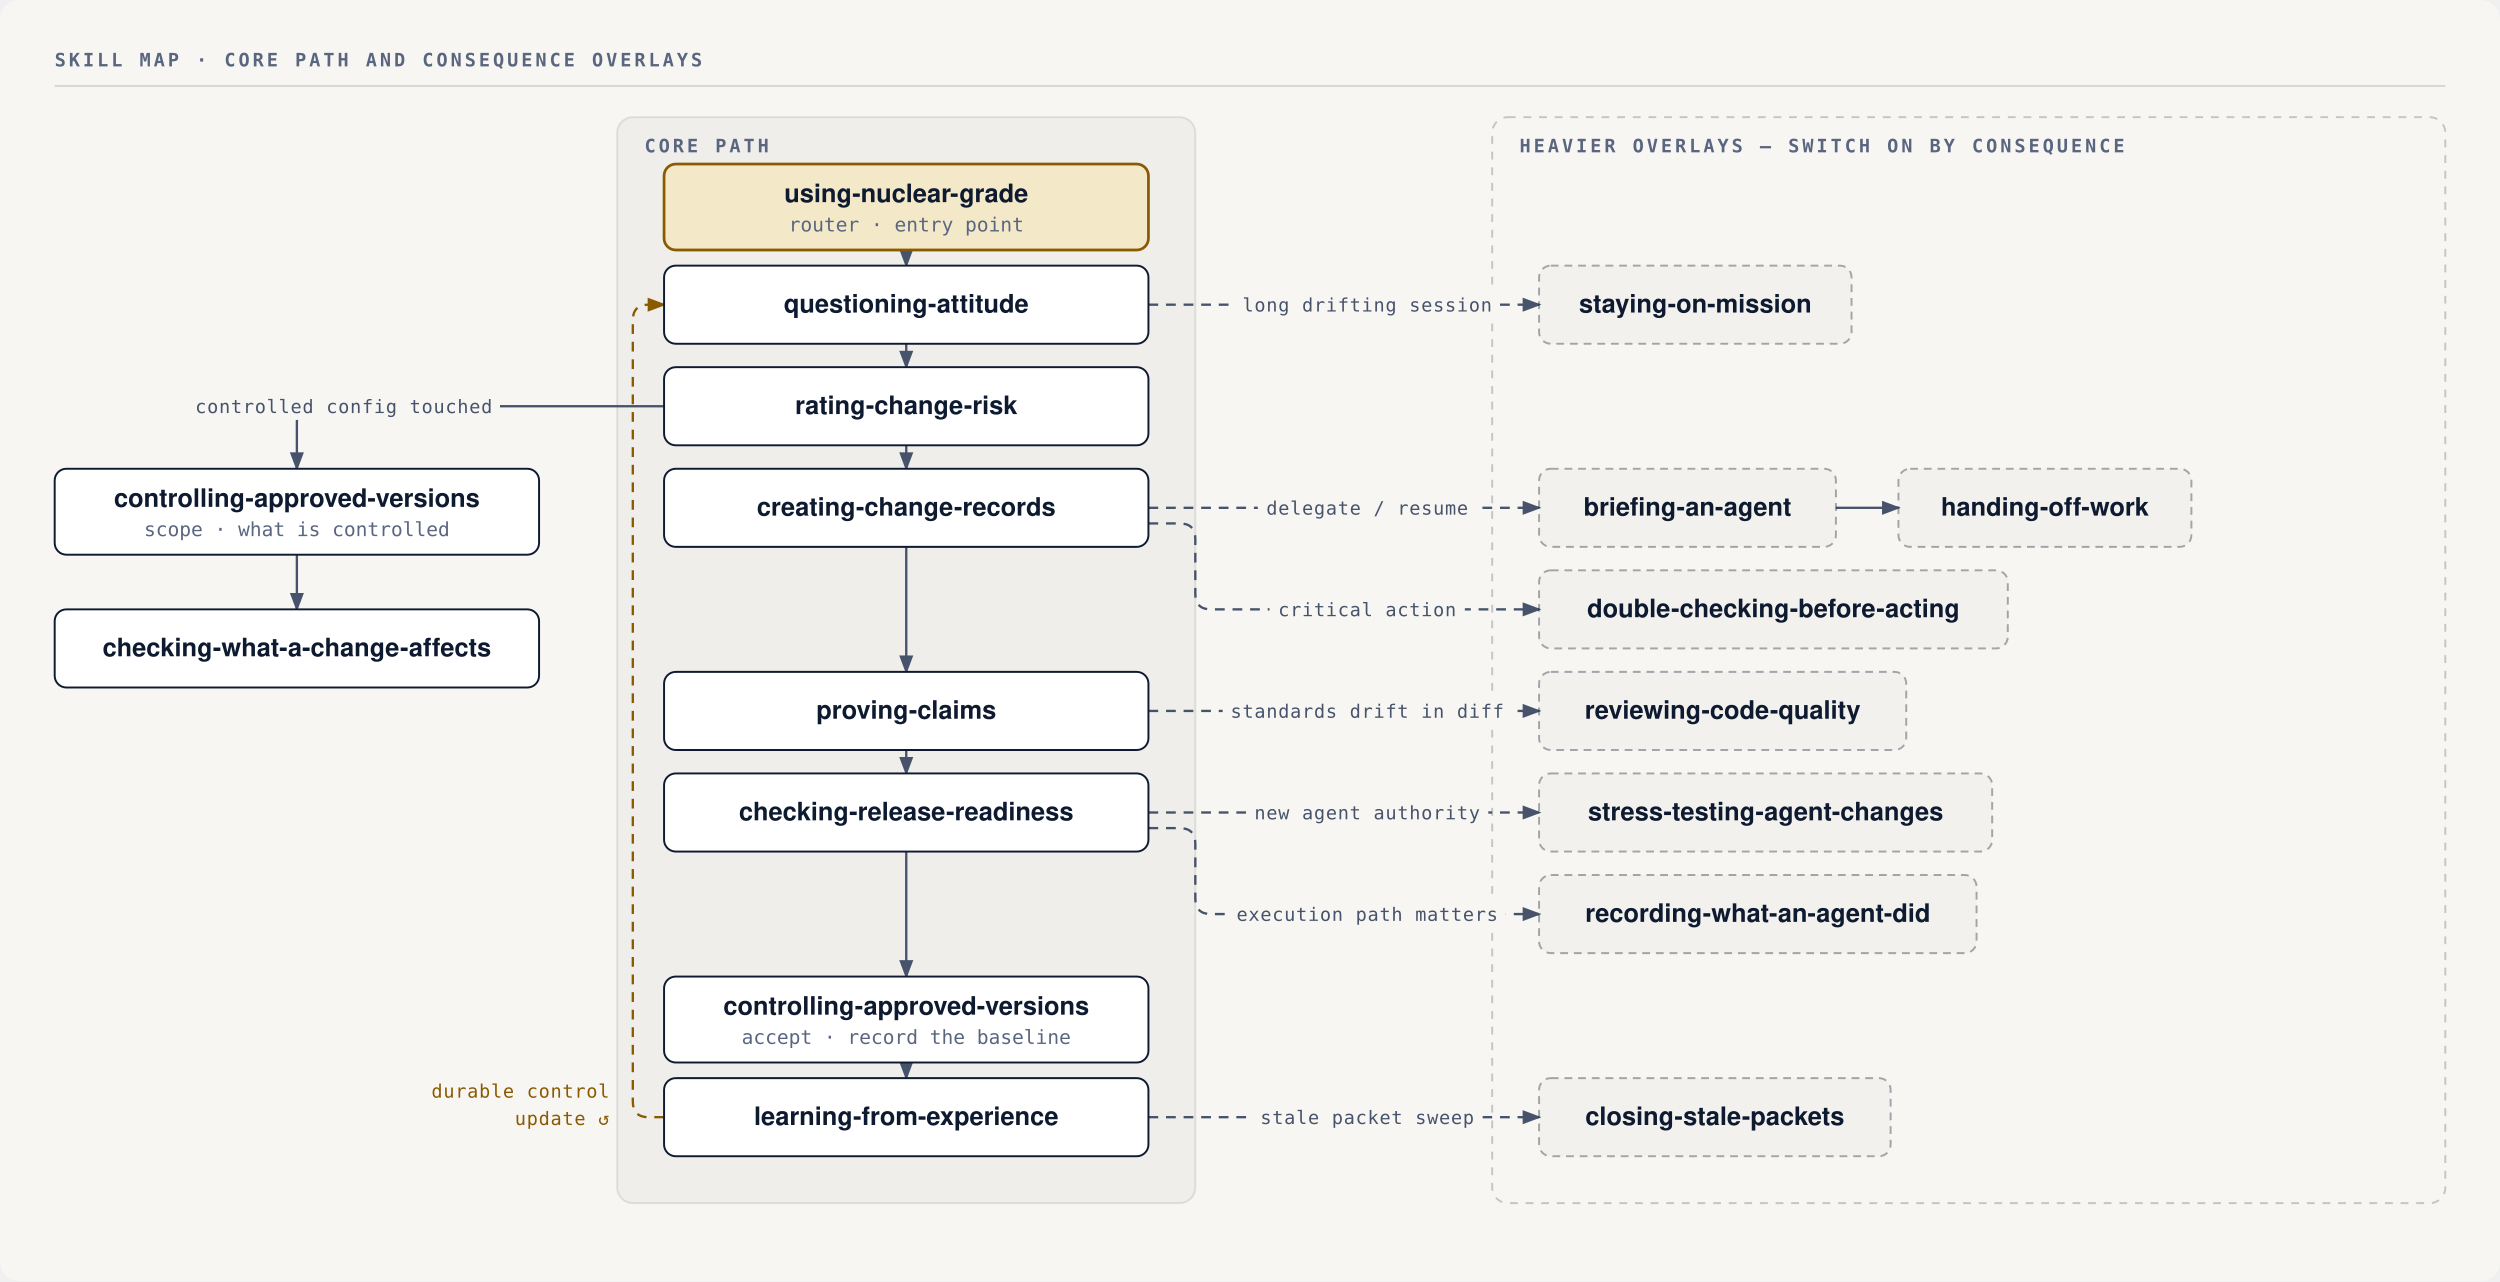
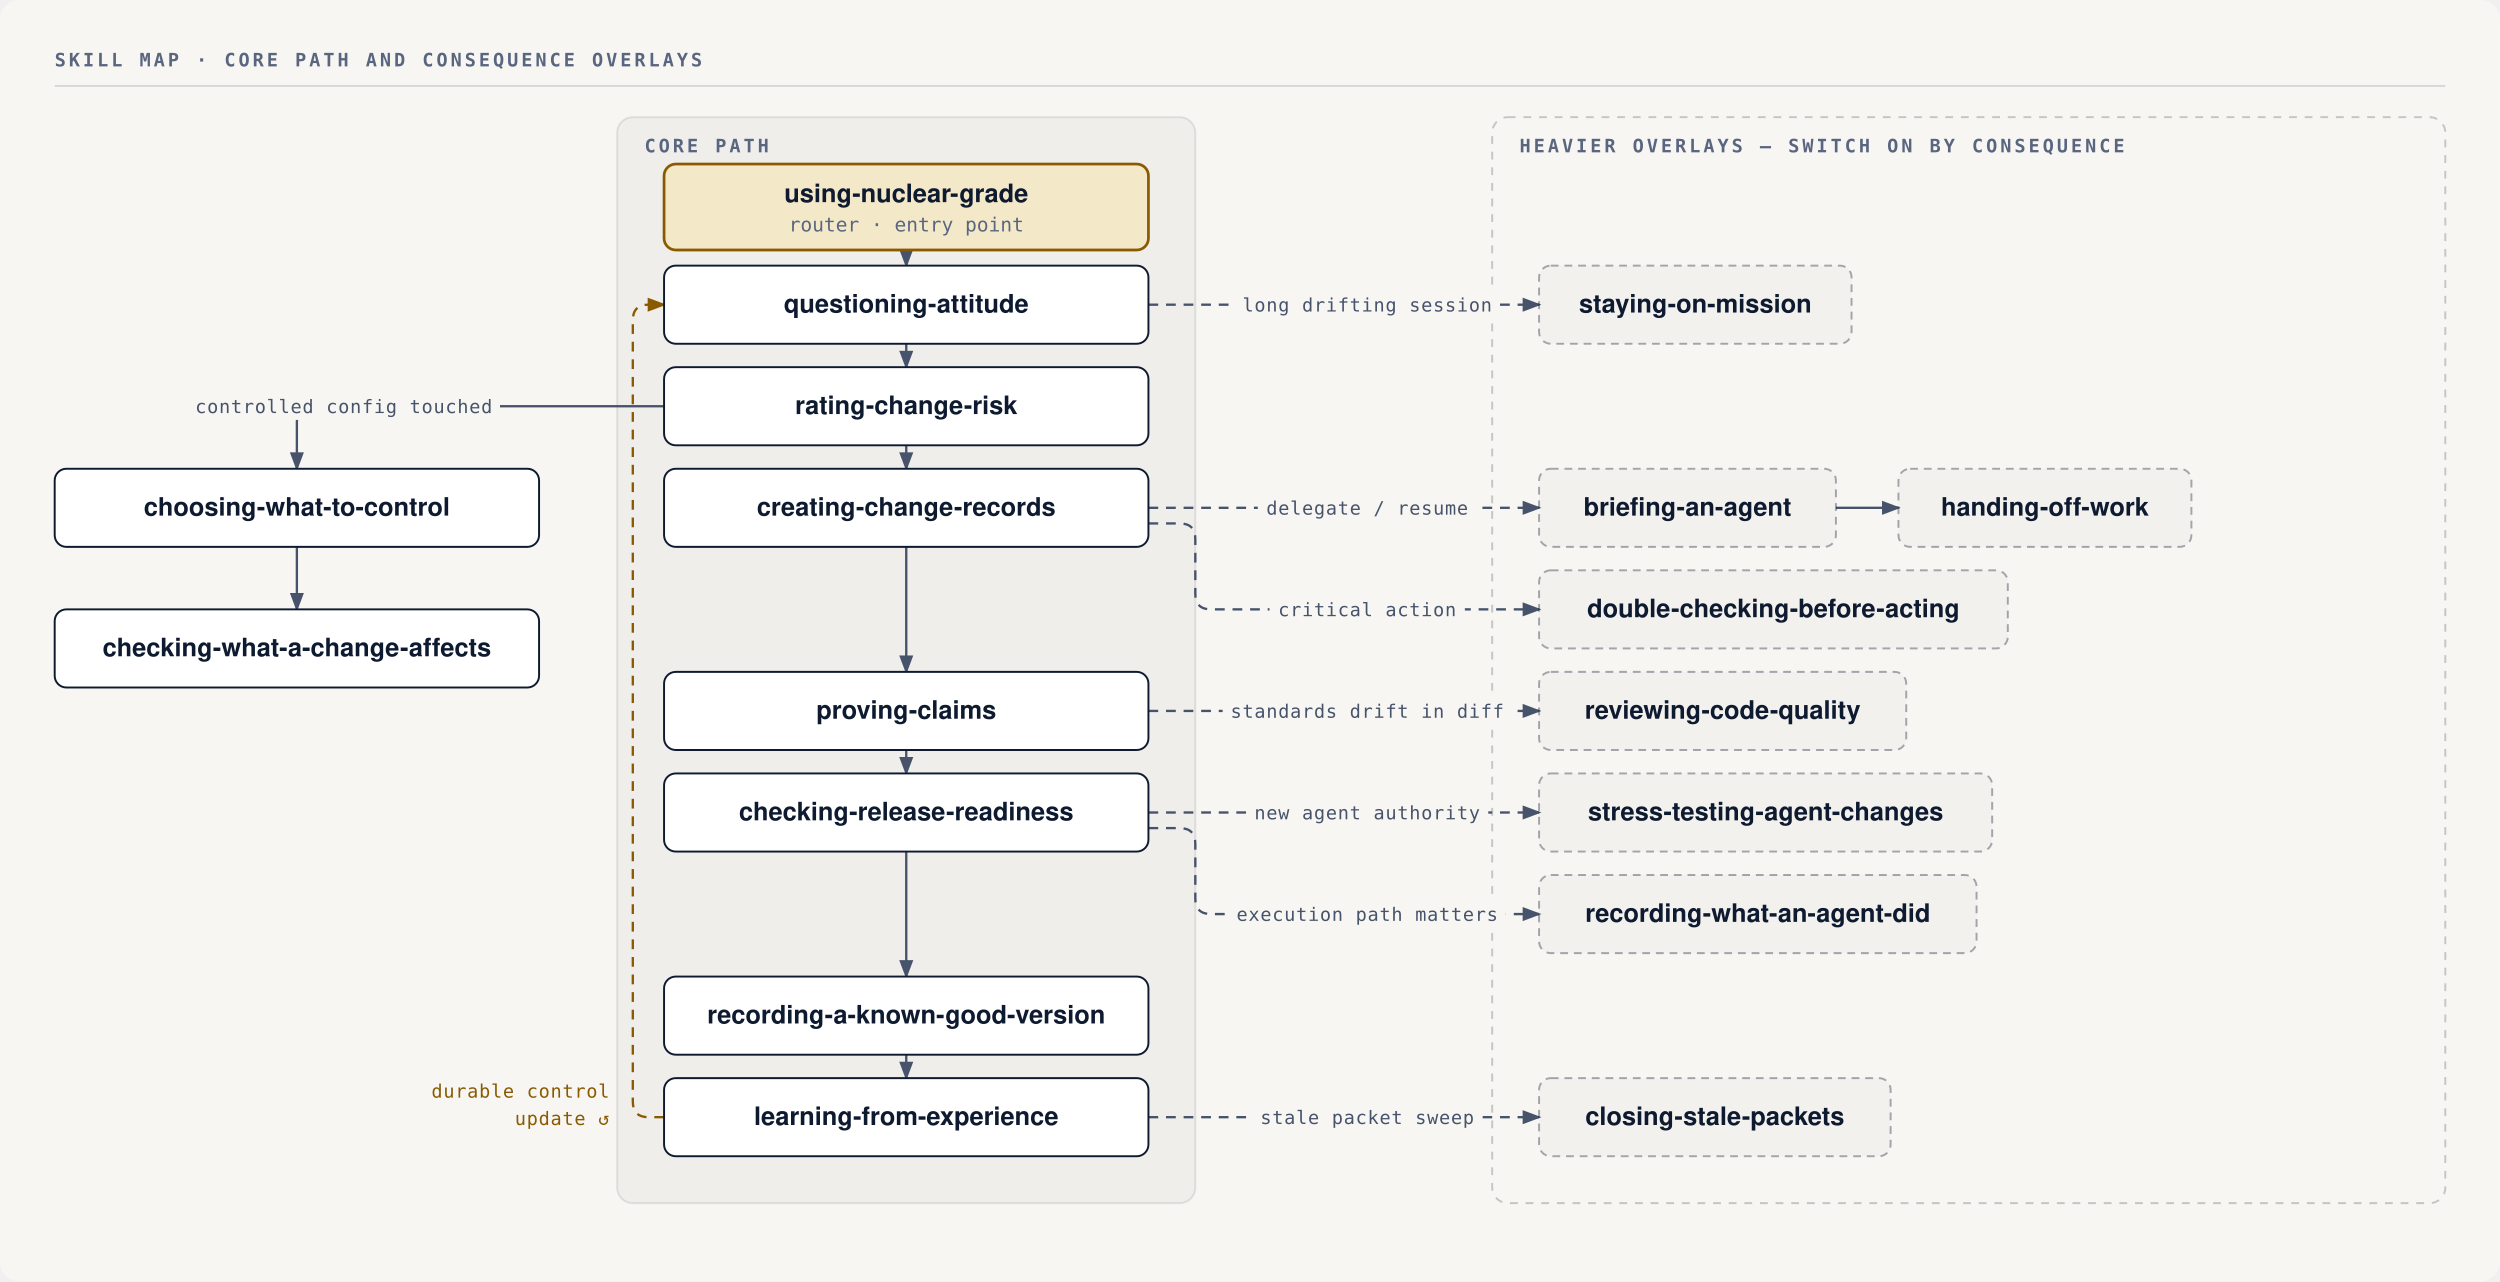
<svg xmlns="http://www.w3.org/2000/svg" viewBox="0 0 1280 656" width="1280" height="656" role="img" aria-labelledby="t d">
  <style>
.bg{fill:#F7F6F2} .ink{fill:#0E1A30} .muted{fill:#46536B} .soft{fill:#5A6680}
.acc{fill:#8A5A00} .lnk{fill:#2F4F94}
.n-step{fill:#FFFFFF;stroke:#0E1A30} .n-store{fill:rgba(14,26,48,0.05);stroke:#46536B}
.n-focal{fill:rgba(255,210,77,0.22);stroke:#8A5A00} .n-ext{fill:rgba(14,26,48,0.03);stroke:rgba(14,26,48,0.32)}
.n-opt{fill:rgba(14,26,48,0.02);stroke:rgba(14,26,48,0.36);stroke-dasharray:4 3}
.n-indep{fill:rgba(47,79,148,0.07);stroke:#2F4F94}
.grp{fill:none;stroke:rgba(14,26,48,0.22);stroke-dasharray:4 4}
.band{fill:rgba(14,26,48,0.035);stroke:rgba(14,26,48,0.10)}
.ln{fill:none;stroke:#46536B} .ln-acc{fill:none;stroke:#8A5A00} .ln-lnk{fill:none;stroke:#2F4F94}
.life{stroke:rgba(14,26,48,0.25);stroke-dasharray:3 4}
.mask{fill:#F7F6F2} .rule{stroke:rgba(14,26,48,0.14)}
.name{font-family:system-ui, -apple-system, 'Segoe UI', Helvetica, Arial, sans-serif;font-size:13px;font-weight:600}
.nm{font-family:system-ui, -apple-system, 'Segoe UI', Helvetica, Arial, sans-serif;font-size:12px;font-weight:600}
.sub{font-family:ui-monospace, SFMono-Regular, Menlo, Consolas, monospace;font-size:10px}
.eye{font-family:ui-monospace, SFMono-Regular, Menlo, Consolas, monospace;font-size:9.5px;font-weight:600;letter-spacing:0.16em}
.lbl{font-family:ui-monospace, SFMono-Regular, Menlo, Consolas, monospace;font-size:9.5px;letter-spacing:0.04em}
.ttl{font-family:'Iowan Old Style', Georgia, 'Times New Roman', serif;font-size:22px}
.call{font-family:'Iowan Old Style', Georgia, 'Times New Roman', serif;font-style:italic;font-size:14px}
@media (prefers-color-scheme: dark){
.bg{fill:#0E1A30} .ink{fill:#F4F7FC} .muted{fill:#B3C2DA} .soft{fill:#9DB0CE}
.acc{fill:#FFD24D} .lnk{fill:#8FB0E6}
.n-step{fill:#16263F;stroke:#D7E0EE} .n-store{fill:rgba(244,247,252,0.05);stroke:#9DB0CE}
.n-focal{fill:rgba(255,210,77,0.14);stroke:#FFD24D} .n-ext{fill:rgba(244,247,252,0.03);stroke:rgba(244,247,252,0.34)}
.n-opt{fill:rgba(244,247,252,0.02);stroke:rgba(244,247,252,0.40)}
.n-indep{fill:rgba(143,176,230,0.10);stroke:#8FB0E6}
.grp{stroke:rgba(244,247,252,0.26)} .band{fill:rgba(244,247,252,0.035);stroke:rgba(244,247,252,0.10)}
.ln{stroke:#9DB0CE} .ln-acc{stroke:#FFD24D} .ln-lnk{stroke:#8FB0E6}
.life{stroke:rgba(244,247,252,0.28)} .mask{fill:#0E1A30} .rule{stroke:rgba(244,247,252,0.16)}
}
</style>
  <defs>
    <marker id="m-muted" markerWidth="8" markerHeight="6" refX="7" refY="3" orient="auto">
      <polygon class="muted" points="0 0, 8 3, 0 6" />
    </marker>
    <marker id="m-acc" markerWidth="8" markerHeight="6" refX="7" refY="3" orient="auto">
      <polygon class="acc" points="0 0, 8 3, 0 6" />
    </marker>
    <marker id="m-lnk" markerWidth="8" markerHeight="6" refX="7" refY="3" orient="auto">
      <polygon class="lnk" points="0 0, 8 3, 0 6" />
    </marker>
  </defs>
  <rect class="bg" width="1280" height="656" rx="10" />
  <text x="28" y="34" class="eye soft">SKILL MAP · CORE PATH AND CONSEQUENCE OVERLAYS</text>
  <line class="rule" x1="28" y1="44" x2="1252" y2="44" />
  <rect class="grp" x="764" y="60" width="488" height="556" rx="8" />
  <text x="778" y="78" class="eye soft" text-anchor="start">HEAVIER OVERLAYS — SWITCH ON BY CONSEQUENCE</text>
  <rect class="band" x="316" y="60" width="296" height="556" rx="8" />
  <text x="330" y="78" class="eye soft" text-anchor="start">CORE PATH</text>
  <path class="ln" stroke-width="1.2" d="M588,156.0 L788,156.0" stroke-dasharray="5 4" marker-end="url(#m-muted)" />
  <path class="ln" stroke-width="1.2" d="M588,260.0 L788,260.0" stroke-dasharray="5 4" marker-end="url(#m-muted)" />
  <path class="ln" stroke-width="1.2" d="M940,260.0 L972,260.0" marker-end="url(#m-muted)" />
  <path class="ln" stroke-width="1.2" d="M588,268.0 L604,268.0 Q612,268.0 612,276.0 L612,304 Q612,312 620,312 L788,312.0" stroke-dasharray="5 4" marker-end="url(#m-muted)" />
  <path class="ln" stroke-width="1.2" d="M588,364.0 L788,364.0" stroke-dasharray="5 4" marker-end="url(#m-muted)" />
  <path class="ln" stroke-width="1.2" d="M588,416.0 L788,416.0" stroke-dasharray="5 4" marker-end="url(#m-muted)" />
  <path class="ln" stroke-width="1.2" d="M588,424.0 L604,424.0 Q612,424.0 612,432.0 L612,460 Q612,468 620,468 L788,468.0" stroke-dasharray="5 4" marker-end="url(#m-muted)" />
  <path class="ln" stroke-width="1.2" d="M588,572.0 L788,572.0" stroke-dasharray="5 4" marker-end="url(#m-muted)" />
  <path class="ln" stroke-width="1.2" d="M464.0,128 L464.0,136" marker-end="url(#m-muted)" />
  <path class="ln" stroke-width="1.2" d="M464.0,176 L464.0,188" marker-end="url(#m-muted)" />
  <path class="ln" stroke-width="1.2" d="M464.0,228 L464.0,240" marker-end="url(#m-muted)" />
  <path class="ln" stroke-width="1.2" d="M464.0,280 L464.0,344" marker-end="url(#m-muted)" />
  <path class="ln" stroke-width="1.2" d="M464.0,384 L464.0,396" marker-end="url(#m-muted)" />
  <path class="ln" stroke-width="1.2" d="M464.0,436 L464.0,500" marker-end="url(#m-muted)" />
-   <path class="ln" stroke-width="1.2" d="M464.0,544 L464.0,552" marker-end="url(#m-muted)" />
+   <path class="ln" stroke-width="1.2" d="M464.0,540 L464.0,552" marker-end="url(#m-muted)" />
  <path class="ln" stroke-width="1.2" d="M340,208.0 L160.0,208.0 Q152.0,208.0 152.0,216.0 L152.0,240" marker-end="url(#m-muted)" />
-   <path class="ln" stroke-width="1.2" d="M152.0,284 L152.0,312" marker-end="url(#m-muted)" />
+   <path class="ln" stroke-width="1.2" d="M152.0,280 L152.0,312" marker-end="url(#m-muted)" />
  <path class="ln-acc" stroke-width="1.2" d="M340,572.0 L332,572.0 Q324,572.0 324,564.0 L324,164.0 Q324,156.0 332,156.0 L340,156.0" stroke-dasharray="5 4" marker-end="url(#m-acc)" />
  <rect class="n-focal" stroke-width="1.4" x="340" y="84" width="248" height="44" rx="6" />
  <text x="464.0" y="103.5" class="name ink" text-anchor="middle">using-nuclear-grade</text>
  <text x="464.0" y="118.5" class="sub soft" text-anchor="middle">router · entry point</text>
  <rect class="n-step" stroke-width="1" x="340" y="136" width="248" height="40" rx="6" />
  <text x="464.0" y="160.0" class="name ink" text-anchor="middle">questioning-attitude</text>
  <rect class="n-opt" stroke-width="1" x="788" y="136" width="160" height="40" rx="6" />
  <text x="868.0" y="160.0" class="name ink" text-anchor="middle">staying-on-mission</text>
  <rect class="n-step" stroke-width="1" x="340" y="188" width="248" height="40" rx="6" />
  <text x="464.0" y="212.0" class="name ink" text-anchor="middle">rating-change-risk</text>
  <rect class="n-step" stroke-width="1" x="340" y="240" width="248" height="40" rx="6" />
  <text x="464.0" y="264.0" class="name ink" text-anchor="middle">creating-change-records</text>
  <rect class="n-opt" stroke-width="1" x="788" y="240" width="152" height="40" rx="6" />
  <text x="864.0" y="264.0" class="name ink" text-anchor="middle">briefing-an-agent</text>
  <rect class="n-opt" stroke-width="1" x="972" y="240" width="150" height="40" rx="6" />
  <text x="1047.0" y="264.0" class="name ink" text-anchor="middle">handing-off-work</text>
  <rect class="n-opt" stroke-width="1" x="788" y="292" width="240" height="40" rx="6" />
  <text x="908.0" y="316.0" class="name ink" text-anchor="middle">double-checking-before-acting</text>
  <rect class="n-step" stroke-width="1" x="340" y="344" width="248" height="40" rx="6" />
  <text x="464.0" y="368.0" class="name ink" text-anchor="middle">proving-claims</text>
  <rect class="n-opt" stroke-width="1" x="788" y="344" width="188" height="40" rx="6" />
  <text x="882.0" y="368.0" class="name ink" text-anchor="middle">reviewing-code-quality</text>
  <rect class="n-step" stroke-width="1" x="340" y="396" width="248" height="40" rx="6" />
  <text x="464.0" y="420.0" class="name ink" text-anchor="middle">checking-release-readiness</text>
  <rect class="n-opt" stroke-width="1" x="788" y="396" width="232" height="40" rx="6" />
  <text x="904.0" y="420.0" class="name ink" text-anchor="middle">stress-testing-agent-changes</text>
  <rect class="n-opt" stroke-width="1" x="788" y="448" width="224" height="40" rx="6" />
  <text x="900.0" y="472.0" class="name ink" text-anchor="middle">recording-what-an-agent-did</text>
-   <rect class="n-step" stroke-width="1" x="340" y="500" width="248" height="44" rx="6" />
-   <text x="464.0" y="519.5" class="name ink" text-anchor="middle">controlling-approved-versions</text>
-   <text x="464.0" y="534.5" class="sub soft" text-anchor="middle">accept · record the baseline</text>
+   <rect class="n-step" stroke-width="1" x="340" y="500" width="248" height="40" rx="6" />
+   <text x="464.0" y="524.0" class="name ink" text-anchor="middle">recording-a-known-good-version</text>
  <rect class="n-step" stroke-width="1" x="340" y="552" width="248" height="40" rx="6" />
  <text x="464.0" y="576.0" class="name ink" text-anchor="middle">learning-from-experience</text>
  <rect class="n-opt" stroke-width="1" x="788" y="552" width="180" height="40" rx="6" />
  <text x="878.0" y="576.0" class="name ink" text-anchor="middle">closing-stale-packets</text>
-   <rect class="n-step" stroke-width="1" x="28" y="240" width="248" height="44" rx="6" />
-   <text x="152.0" y="259.5" class="name ink" text-anchor="middle">controlling-approved-versions</text>
-   <text x="152.0" y="274.5" class="sub soft" text-anchor="middle">scope · what is controlled</text>
+   <rect class="n-step" stroke-width="1" x="28" y="240" width="248" height="40" rx="6" />
+   <text x="152.0" y="264.0" class="name ink" text-anchor="middle">choosing-what-to-control</text>
  <rect class="n-step" stroke-width="1" x="28" y="312" width="248" height="40" rx="6" />
  <text x="152.0" y="336.0" class="name ink" text-anchor="middle">checking-what-a-change-affects</text>
  <rect class="mask" x="632.0" y="148" width="136.0" height="15" rx="2" />
  <text x="700.0" y="159.5" class="lbl muted" text-anchor="middle">long drifting session</text>
  <rect class="mask" x="644.0" y="252" width="112.0" height="15" rx="2" />
  <text x="700.0" y="263.5" class="lbl muted" text-anchor="middle">delegate / resume</text>
  <rect class="mask" x="650.0" y="304" width="100.0" height="15" rx="2" />
  <text x="700.0" y="315.5" class="lbl muted" text-anchor="middle">critical action</text>
  <rect class="mask" x="626.0" y="356" width="148.0" height="15" rx="2" />
  <text x="700.0" y="367.5" class="lbl muted" text-anchor="middle">standards drift in diff</text>
  <rect class="mask" x="638.0" y="408" width="124.0" height="15" rx="2" />
  <text x="700.0" y="419.5" class="lbl muted" text-anchor="middle">new agent authority</text>
  <rect class="mask" x="629.0" y="460" width="142.0" height="15" rx="2" />
  <text x="700.0" y="471.5" class="lbl muted" text-anchor="middle">execution path matters</text>
  <rect class="mask" x="641.0" y="564" width="118.0" height="15" rx="2" />
  <text x="700.0" y="575.5" class="lbl muted" text-anchor="middle">stale packet sweep</text>
  <rect class="mask" x="96.0" y="200.0" width="160.0" height="15" rx="2" />
  <text x="176.0" y="211.5" class="lbl muted" text-anchor="middle">controlled config touched</text>
  <text x="312" y="562.0" class="lbl acc" text-anchor="end">durable control</text>
  <text x="312" y="576.0" class="lbl acc" text-anchor="end">update ↺</text>
</svg>
